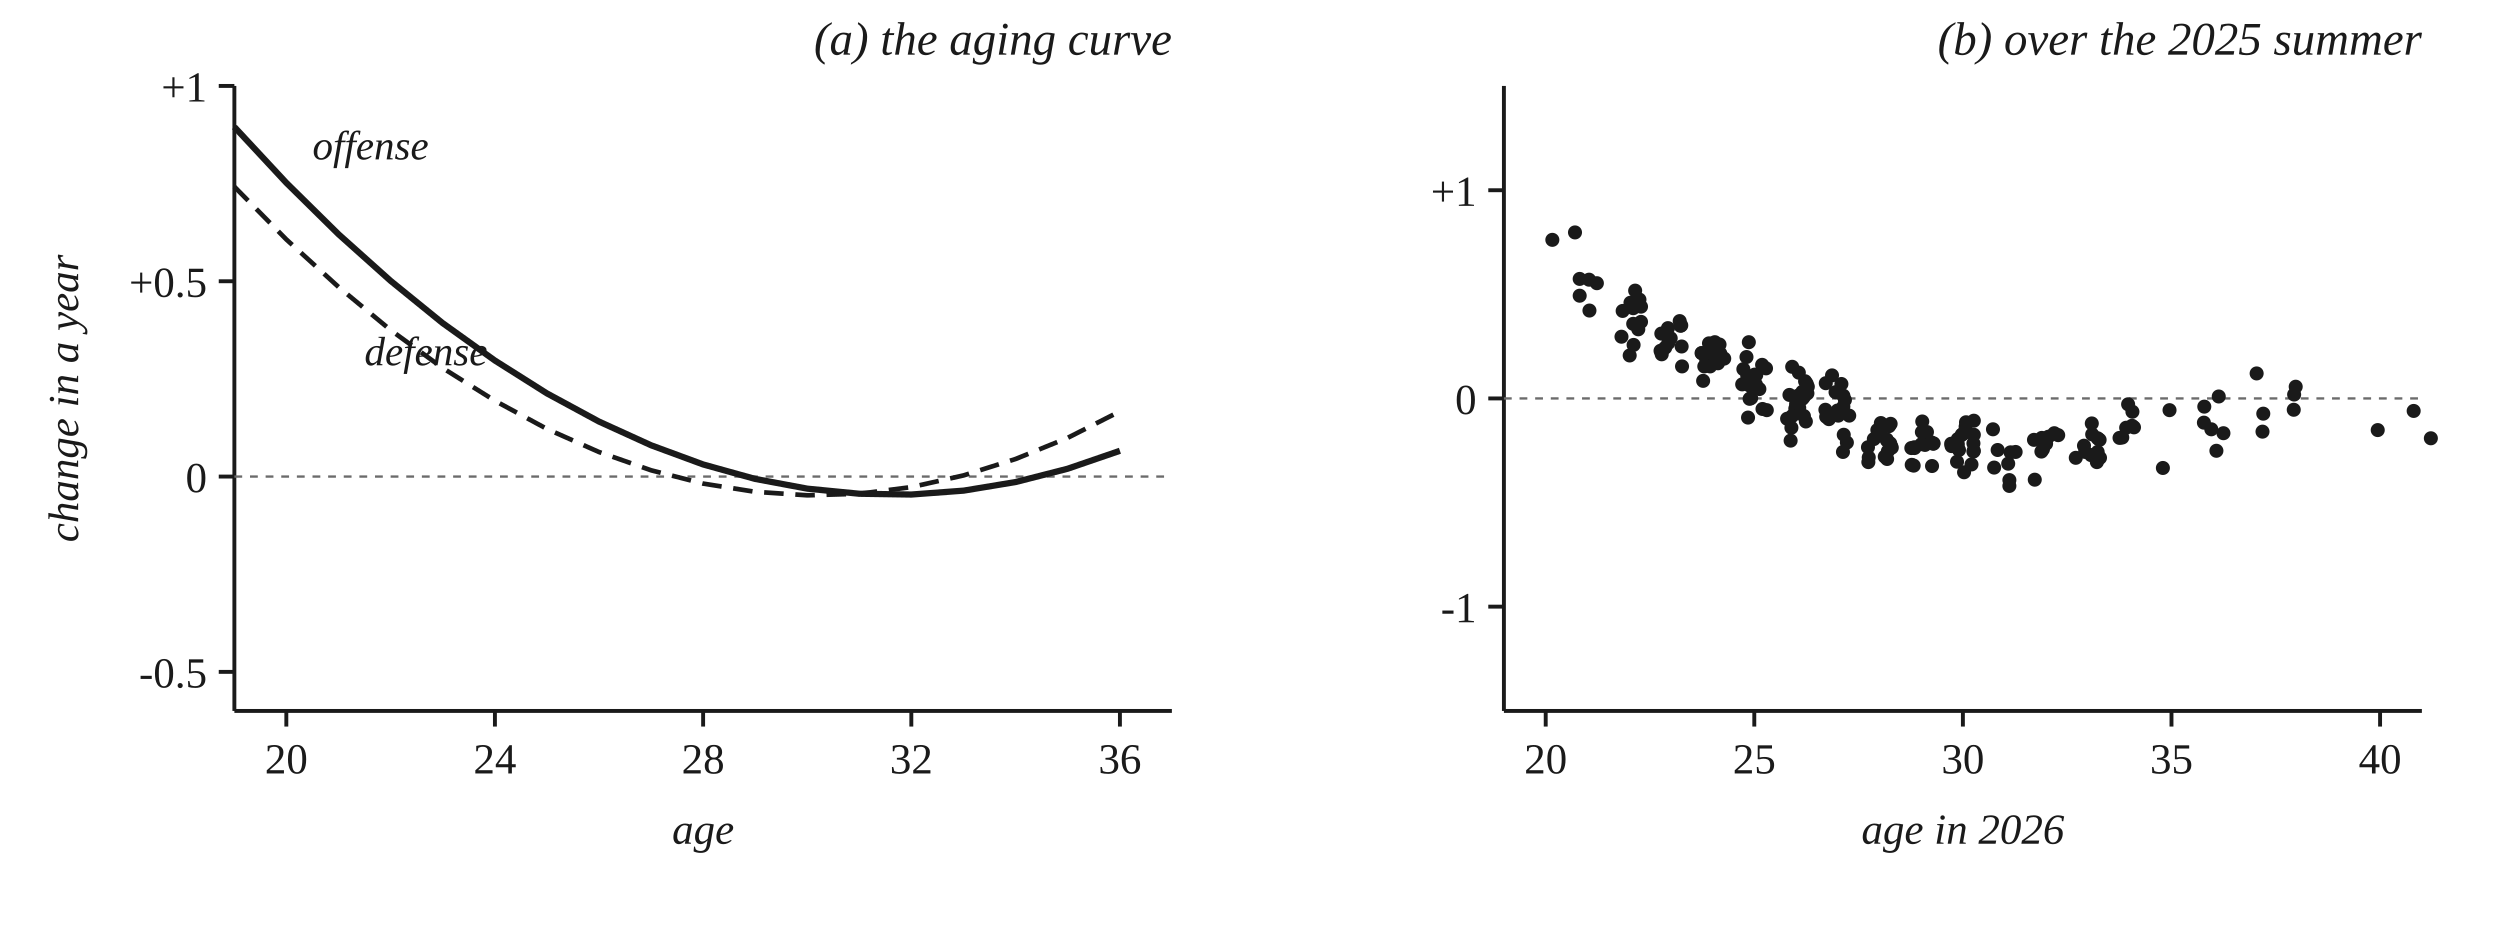
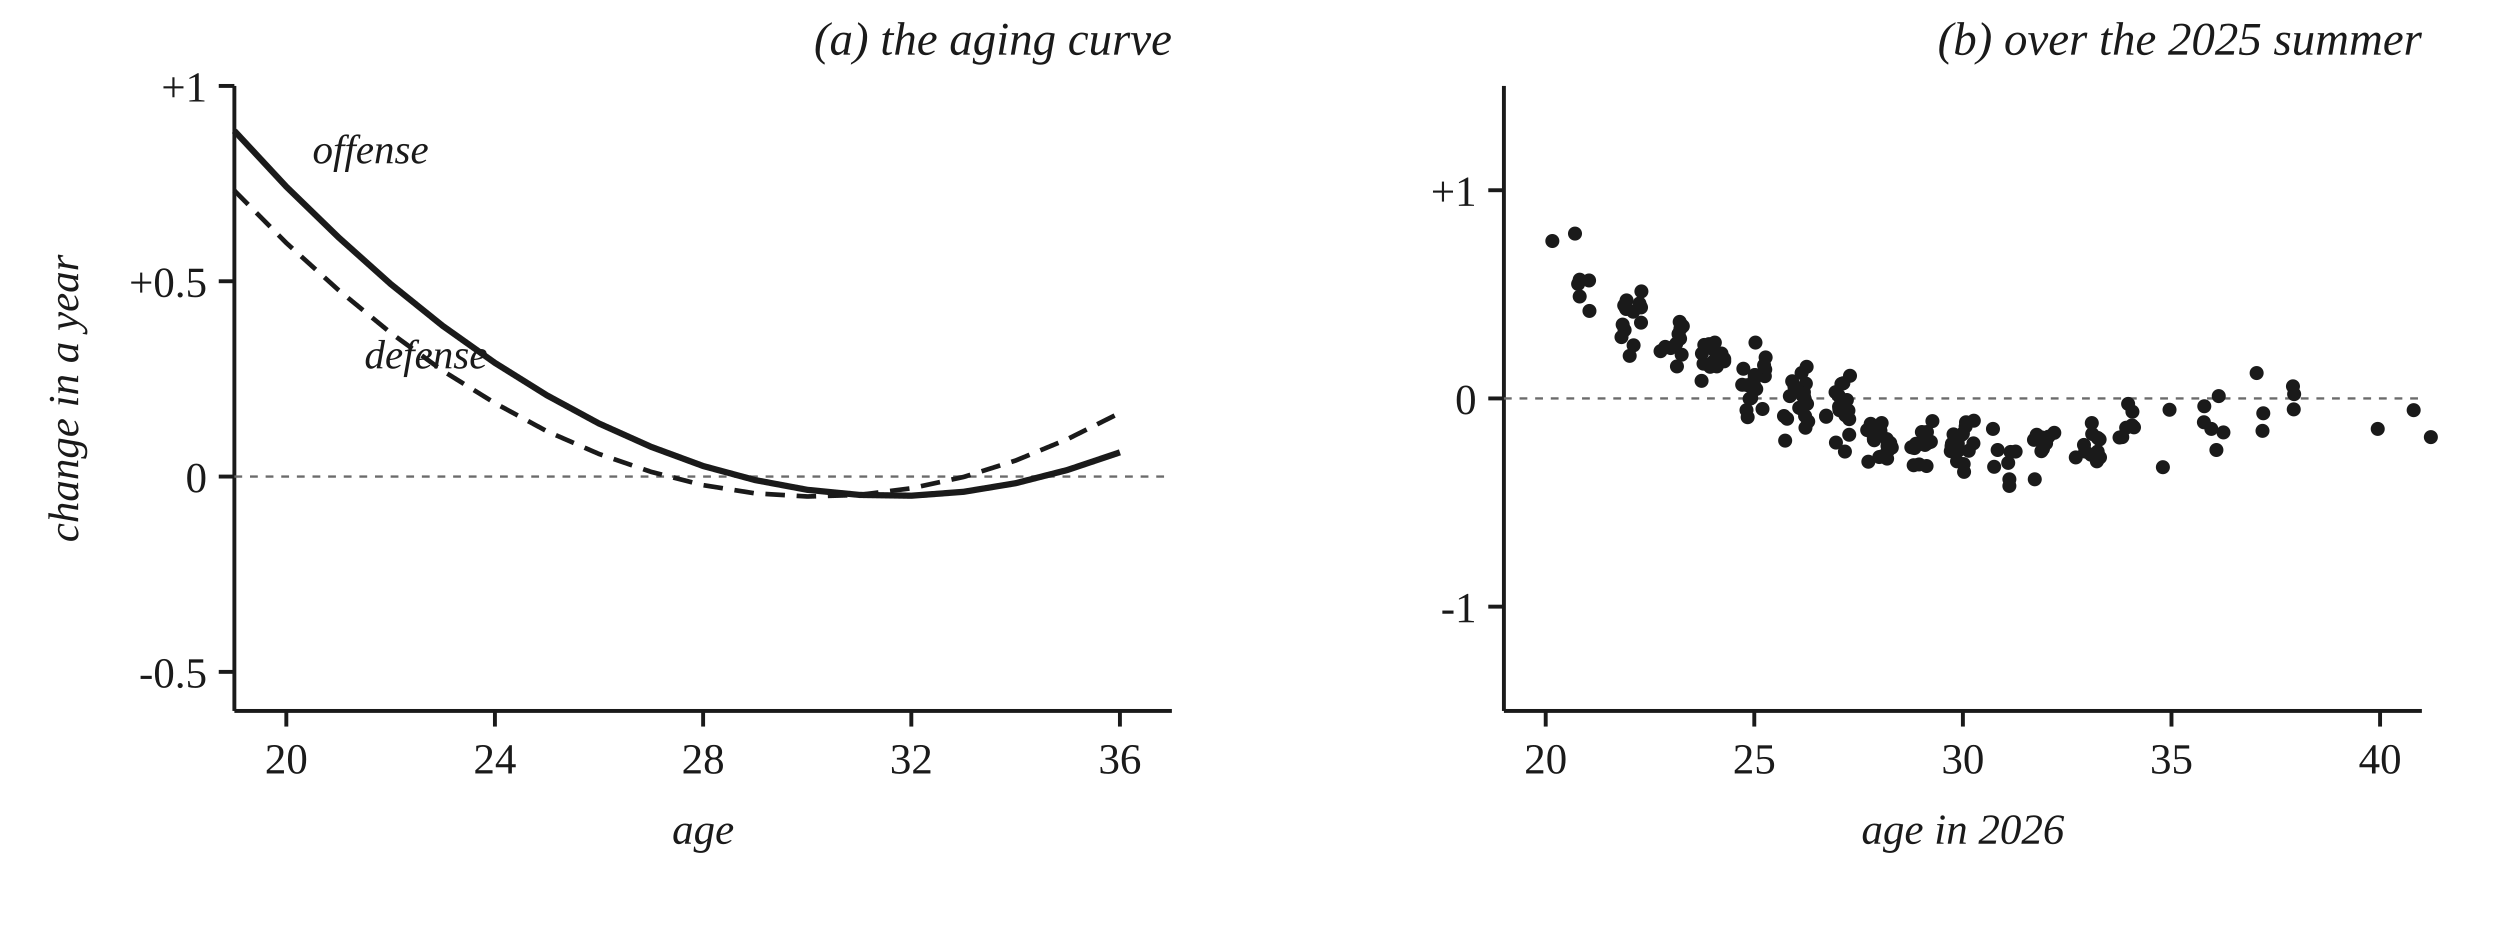
<svg xmlns="http://www.w3.org/2000/svg" viewBox="0 0 640 240" width="100%" role="img" aria-label="(a) Two curves of the yearly change in rating by age, offense and defense, positive when young and negative from the late twenties. (b) Each regular's change in rating over the 2025 summer against their age, falling with age">
  <defs>
    <pattern id="hatch" width="6" height="6" patternUnits="userSpaceOnUse" patternTransform="rotate(45)">
      <rect width="6" height="6" fill="#fbfaf5" />
      <line x1="0" y1="0" x2="0" y2="6" stroke="#1a1a1a" stroke-width="1.4" />
    </pattern>
    <pattern id="dots" width="5" height="5" patternUnits="userSpaceOnUse">
      <rect width="5" height="5" fill="#fbfaf5" />
      <circle cx="2.5" cy="2.5" r=".9" fill="#1a1a1a" />
    </pattern>
    <marker id="arrow" viewBox="0 0 10 10" refX="9" refY="5" markerWidth="7" markerHeight="7" orient="auto-start-reverse">
      <path d="M 0 1 L 9 5 L 0 9 z" fill="#1a1a1a" />
    </marker>
  </defs>
  <line x1="60" y1="22" x2="60" y2="182" stroke="#1a1a1a" stroke-width="1.0" />
  <line x1="60" y1="182" x2="300" y2="182" stroke="#1a1a1a" stroke-width="1.0" />
  <line x1="73.3" y1="182" x2="73.3" y2="186" stroke="#1a1a1a" stroke-width="1.0" />
  <text x="73.3" y="198" font-size="11" text-anchor="middle" fill="#1a1a1a">20</text>
  <line x1="126.7" y1="182" x2="126.7" y2="186" stroke="#1a1a1a" stroke-width="1.0" />
  <text x="126.7" y="198" font-size="11" text-anchor="middle" fill="#1a1a1a">24</text>
  <line x1="180" y1="182" x2="180" y2="186" stroke="#1a1a1a" stroke-width="1.0" />
  <text x="180" y="198" font-size="11" text-anchor="middle" fill="#1a1a1a">28</text>
  <line x1="233.3" y1="182" x2="233.3" y2="186" stroke="#1a1a1a" stroke-width="1.0" />
  <text x="233.3" y="198" font-size="11" text-anchor="middle" fill="#1a1a1a">32</text>
  <line x1="286.7" y1="182" x2="286.7" y2="186" stroke="#1a1a1a" stroke-width="1.0" />
  <text x="286.7" y="198" font-size="11" text-anchor="middle" fill="#1a1a1a">36</text>
  <line x1="56" y1="172" x2="60" y2="172" stroke="#1a1a1a" stroke-width="1.0" />
  <text x="53" y="176" font-size="11" text-anchor="end" fill="#1a1a1a">-0.5</text>
  <line x1="56" y1="122" x2="60" y2="122" stroke="#1a1a1a" stroke-width="1.0" />
  <text x="53" y="126" font-size="11" text-anchor="end" fill="#1a1a1a">0</text>
  <line x1="56" y1="72" x2="60" y2="72" stroke="#1a1a1a" stroke-width="1.0" />
  <text x="53" y="76" font-size="11" text-anchor="end" fill="#1a1a1a">+0.5</text>
  <line x1="56" y1="22" x2="60" y2="22" stroke="#1a1a1a" stroke-width="1.0" />
  <text x="53" y="26" font-size="11" text-anchor="end" fill="#1a1a1a">+1</text>
  <text x="180" y="216" font-size="11" text-anchor="middle" fill="#1a1a1a" font-style="italic">age</text>
  <text x="20" y="102" font-size="11" text-anchor="middle" fill="#1a1a1a" font-style="italic" transform="rotate(-90 20 102)">change in a year</text>
  <line x1="60" y1="122" x2="300" y2="122" stroke="#6b6b6b" stroke-width="0.6" stroke-dasharray="2 2" />
-   <polyline points="60,32.5 73.3,46.8 86.7,60 100,71.9 113.3,82.7 126.7,92.3 140,100.7 153.3,107.9 166.7,114 180,118.9 193.3,122.6 206.7,125.1 220,126.4 233.3,126.6 246.7,125.6 260,123.4 273.3,120 286.7,115.4" fill="none" stroke="#1a1a1a" stroke-width="1.6" stroke-linejoin="round" />
-   <polyline points="60,47.8 73.3,61.3 86.7,73.5 100,84.5 113.3,94.2 126.7,102.6 140,109.8 153.3,115.7 166.7,120.4 180,123.8 193.3,125.9 206.7,126.8 220,126.4 233.3,124.7 246.7,121.7 260,117.5 273.3,112.1 286.7,105.3" fill="none" stroke="#1a1a1a" stroke-width="1.2" stroke-linejoin="round" stroke-dasharray="5 3" />
-   <text x="80" y="40.8" font-size="10.5" text-anchor="start" fill="#1a1a1a" font-style="italic">offense</text>
-   <text x="93.3" y="93.5" font-size="10.5" text-anchor="start" fill="#1a1a1a" font-style="italic">defense</text>
+   <polyline points="60,33.5 73.3,47.8 86.7,60.8 100,72.7 113.3,83.4 126.7,92.9 140,101.2 153.3,108.4 166.7,114.4 180,119.3 193.3,122.9 206.7,125.4 220,126.7 233.3,126.9 246.7,125.9 260,123.7 273.3,120.3 286.7,115.8" fill="none" stroke="#1a1a1a" stroke-width="1.6" stroke-linejoin="round" />
+   <polyline points="60,48.8 73.3,62.2 86.7,74.3 100,85.2 113.3,94.9 126.7,103.2 140,110.4 153.3,116.2 166.7,120.8 180,124.2 193.3,126.3 206.7,127.1 220,126.7 233.3,125 246.7,122.1 260,117.9 273.3,112.4 286.7,105.7" fill="none" stroke="#1a1a1a" stroke-width="1.2" stroke-linejoin="round" stroke-dasharray="5 3" />
+   <text x="80" y="41.8" font-size="10.5" text-anchor="start" fill="#1a1a1a" font-style="italic">offense</text>
+   <text x="93.3" y="94.3" font-size="10.5" text-anchor="start" fill="#1a1a1a" font-style="italic">defense</text>
  <text x="300" y="14" font-size="12" text-anchor="end" fill="#1a1a1a" font-style="italic">(a) the aging curve</text>
  <line x1="385" y1="22" x2="385" y2="182" stroke="#1a1a1a" stroke-width="1.0" />
  <line x1="385" y1="182" x2="620" y2="182" stroke="#1a1a1a" stroke-width="1.0" />
  <line x1="395.7" y1="182" x2="395.7" y2="186" stroke="#1a1a1a" stroke-width="1.0" />
  <text x="395.7" y="198" font-size="11" text-anchor="middle" fill="#1a1a1a">20</text>
  <line x1="449.1" y1="182" x2="449.1" y2="186" stroke="#1a1a1a" stroke-width="1.0" />
  <text x="449.1" y="198" font-size="11" text-anchor="middle" fill="#1a1a1a">25</text>
  <line x1="502.5" y1="182" x2="502.5" y2="186" stroke="#1a1a1a" stroke-width="1.0" />
  <text x="502.5" y="198" font-size="11" text-anchor="middle" fill="#1a1a1a">30</text>
  <line x1="555.9" y1="182" x2="555.9" y2="186" stroke="#1a1a1a" stroke-width="1.0" />
  <text x="555.9" y="198" font-size="11" text-anchor="middle" fill="#1a1a1a">35</text>
  <line x1="609.3" y1="182" x2="609.3" y2="186" stroke="#1a1a1a" stroke-width="1.0" />
  <text x="609.3" y="198" font-size="11" text-anchor="middle" fill="#1a1a1a">40</text>
  <line x1="381" y1="155.3" x2="385" y2="155.3" stroke="#1a1a1a" stroke-width="1.0" />
  <text x="378" y="159.3" font-size="11" text-anchor="end" fill="#1a1a1a">-1</text>
  <line x1="381" y1="102" x2="385" y2="102" stroke="#1a1a1a" stroke-width="1.0" />
  <text x="378" y="106" font-size="11" text-anchor="end" fill="#1a1a1a">0</text>
  <line x1="381" y1="48.7" x2="385" y2="48.7" stroke="#1a1a1a" stroke-width="1.0" />
  <text x="378" y="52.7" font-size="11" text-anchor="end" fill="#1a1a1a">+1</text>
  <text x="502.5" y="216" font-size="11" text-anchor="middle" fill="#1a1a1a" font-style="italic">age in 2026</text>
  <line x1="385" y1="102" x2="620" y2="102" stroke="#6b6b6b" stroke-width="0.6" stroke-dasharray="2 2" />
-   <circle cx="514.1" cy="118.7" r="1.8" fill="#1a1a1a" stroke="none" />
-   <circle cx="501" cy="118.2" r="1.8" fill="#1a1a1a" stroke="none" />
+   <circle cx="514.1" cy="118.5" r="1.8" fill="#1a1a1a" stroke="none" />
+   <circle cx="501" cy="118.1" r="1.8" fill="#1a1a1a" stroke="none" />
  <circle cx="499.6" cy="114.2" r="1.8" fill="#1a1a1a" stroke="none" />
-   <circle cx="531.4" cy="117.2" r="1.8" fill="#1a1a1a" stroke="none" />
-   <circle cx="483.1" cy="117.5" r="1.8" fill="#1a1a1a" stroke="none" />
-   <circle cx="569.2" cy="110.9" r="1.8" fill="#1a1a1a" stroke="none" />
+   <circle cx="531.4" cy="117.1" r="1.8" fill="#1a1a1a" stroke="none" />
+   <circle cx="483.1" cy="117.4" r="1.8" fill="#1a1a1a" stroke="none" />
+   <circle cx="569.2" cy="110.7" r="1.8" fill="#1a1a1a" stroke="none" />
  <circle cx="545.9" cy="105.4" r="1.8" fill="#1a1a1a" stroke="none" />
-   <circle cx="514.7" cy="115.8" r="1.8" fill="#1a1a1a" stroke="none" />
+   <circle cx="514.7" cy="115.7" r="1.8" fill="#1a1a1a" stroke="none" />
  <circle cx="481.4" cy="110.3" r="1.8" fill="#1a1a1a" stroke="none" />
  <circle cx="505.3" cy="107.7" r="1.8" fill="#1a1a1a" stroke="none" />
-   <circle cx="525.9" cy="110.9" r="1.8" fill="#1a1a1a" stroke="none" />
+   <circle cx="525.9" cy="110.8" r="1.8" fill="#1a1a1a" stroke="none" />
  <circle cx="520.7" cy="112.6" r="1.8" fill="#1a1a1a" stroke="none" />
-   <circle cx="536.8" cy="118.3" r="1.8" fill="#1a1a1a" stroke="none" />
-   <circle cx="520.9" cy="122.8" r="1.8" fill="#1a1a1a" stroke="none" />
+   <circle cx="536.8" cy="118.1" r="1.8" fill="#1a1a1a" stroke="none" />
+   <circle cx="520.9" cy="122.7" r="1.8" fill="#1a1a1a" stroke="none" />
  <circle cx="493.3" cy="110.6" r="1.8" fill="#1a1a1a" stroke="none" />
-   <circle cx="617.9" cy="105.2" r="1.8" fill="#1a1a1a" stroke="none" />
-   <circle cx="622.3" cy="112.2" r="1.8" fill="#1a1a1a" stroke="none" />
-   <circle cx="502.8" cy="120.9" r="1.8" fill="#1a1a1a" stroke="none" />
-   <circle cx="501.2" cy="113.7" r="1.8" fill="#1a1a1a" stroke="none" />
-   <circle cx="566.1" cy="109.9" r="1.8" fill="#1a1a1a" stroke="none" />
-   <circle cx="510.2" cy="109.9" r="1.8" fill="#1a1a1a" stroke="none" />
-   <circle cx="564.2" cy="108.2" r="1.8" fill="#1a1a1a" stroke="none" />
-   <circle cx="535.6" cy="111.2" r="1.8" fill="#1a1a1a" stroke="none" />
-   <circle cx="535.5" cy="108.4" r="1.8" fill="#1a1a1a" stroke="none" />
+   <circle cx="617.9" cy="105" r="1.8" fill="#1a1a1a" stroke="none" />
+   <circle cx="622.3" cy="111.9" r="1.8" fill="#1a1a1a" stroke="none" />
+   <circle cx="502.8" cy="120.8" r="1.8" fill="#1a1a1a" stroke="none" />
+   <circle cx="501.2" cy="113.6" r="1.8" fill="#1a1a1a" stroke="none" />
+   <circle cx="566.1" cy="109.8" r="1.8" fill="#1a1a1a" stroke="none" />
+   <circle cx="510.2" cy="109.8" r="1.8" fill="#1a1a1a" stroke="none" />
+   <circle cx="564.2" cy="108.1" r="1.8" fill="#1a1a1a" stroke="none" />
+   <circle cx="535.6" cy="111.1" r="1.8" fill="#1a1a1a" stroke="none" />
+   <circle cx="535.5" cy="108.3" r="1.8" fill="#1a1a1a" stroke="none" />
  <circle cx="503.2" cy="109.2" r="1.8" fill="#1a1a1a" stroke="none" />
-   <circle cx="533.8" cy="115.7" r="1.8" fill="#1a1a1a" stroke="none" />
+   <circle cx="533.8" cy="115.6" r="1.8" fill="#1a1a1a" stroke="none" />
  <circle cx="484.3" cy="114.6" r="1.8" fill="#1a1a1a" stroke="none" />
-   <circle cx="537.6" cy="117.2" r="1.8" fill="#1a1a1a" stroke="none" />
-   <circle cx="514.4" cy="122.9" r="1.8" fill="#1a1a1a" stroke="none" />
+   <circle cx="537.6" cy="117.1" r="1.8" fill="#1a1a1a" stroke="none" />
+   <circle cx="514.4" cy="122.7" r="1.8" fill="#1a1a1a" stroke="none" />
  <circle cx="492.8" cy="113.9" r="1.8" fill="#1a1a1a" stroke="none" />
  <circle cx="514.4" cy="124.4" r="1.8" fill="#1a1a1a" stroke="none" />
-   <circle cx="587.2" cy="104.9" r="1.8" fill="#1a1a1a" stroke="none" />
-   <circle cx="564.3" cy="104.1" r="1.8" fill="#1a1a1a" stroke="none" />
-   <circle cx="568" cy="101.5" r="1.8" fill="#1a1a1a" stroke="none" />
+   <circle cx="587.2" cy="104.8" r="1.8" fill="#1a1a1a" stroke="none" />
+   <circle cx="564.3" cy="104" r="1.8" fill="#1a1a1a" stroke="none" />
+   <circle cx="568" cy="101.4" r="1.8" fill="#1a1a1a" stroke="none" />
  <circle cx="492" cy="110.6" r="1.8" fill="#1a1a1a" stroke="none" />
-   <circle cx="522.6" cy="115.6" r="1.8" fill="#1a1a1a" stroke="none" />
-   <circle cx="523.8" cy="113.6" r="1.8" fill="#1a1a1a" stroke="none" />
-   <circle cx="494.3" cy="113.2" r="1.8" fill="#1a1a1a" stroke="none" />
-   <circle cx="483.9" cy="113.5" r="1.8" fill="#1a1a1a" stroke="none" />
+   <circle cx="522.6" cy="115.5" r="1.8" fill="#1a1a1a" stroke="none" />
+   <circle cx="523.8" cy="113.5" r="1.8" fill="#1a1a1a" stroke="none" />
+   <circle cx="494.3" cy="113.1" r="1.8" fill="#1a1a1a" stroke="none" />
+   <circle cx="483.9" cy="113.4" r="1.8" fill="#1a1a1a" stroke="none" />
  <circle cx="544.3" cy="109.5" r="1.8" fill="#1a1a1a" stroke="none" />
-   <circle cx="577.7" cy="95.6" r="1.8" fill="#1a1a1a" stroke="none" />
-   <circle cx="522.7" cy="112.1" r="1.8" fill="#1a1a1a" stroke="none" />
-   <circle cx="545.8" cy="109" r="1.8" fill="#1a1a1a" stroke="none" />
+   <circle cx="577.7" cy="95.5" r="1.8" fill="#1a1a1a" stroke="none" />
+   <circle cx="522.7" cy="112" r="1.8" fill="#1a1a1a" stroke="none" />
+   <circle cx="545.8" cy="108.9" r="1.8" fill="#1a1a1a" stroke="none" />
  <circle cx="501.5" cy="115.2" r="1.8" fill="#1a1a1a" stroke="none" />
-   <circle cx="587.3" cy="101" r="1.8" fill="#1a1a1a" stroke="none" />
-   <circle cx="537" cy="112.2" r="1.8" fill="#1a1a1a" stroke="none" />
+   <circle cx="587.3" cy="100.9" r="1.8" fill="#1a1a1a" stroke="none" />
+   <circle cx="537" cy="112.1" r="1.8" fill="#1a1a1a" stroke="none" />
  <circle cx="511.4" cy="115.2" r="1.8" fill="#1a1a1a" stroke="none" />
  <circle cx="503.3" cy="108.1" r="1.8" fill="#1a1a1a" stroke="none" />
-   <circle cx="510.5" cy="119.7" r="1.8" fill="#1a1a1a" stroke="none" />
-   <circle cx="579.4" cy="105.9" r="1.8" fill="#1a1a1a" stroke="none" />
-   <circle cx="483" cy="112.5" r="1.8" fill="#1a1a1a" stroke="none" />
+   <circle cx="510.5" cy="119.5" r="1.8" fill="#1a1a1a" stroke="none" />
+   <circle cx="579.4" cy="105.8" r="1.8" fill="#1a1a1a" stroke="none" />
+   <circle cx="483" cy="112.4" r="1.8" fill="#1a1a1a" stroke="none" />
  <circle cx="490.1" cy="114.7" r="1.8" fill="#1a1a1a" stroke="none" />
-   <circle cx="537" cy="115.7" r="1.8" fill="#1a1a1a" stroke="none" />
-   <circle cx="499.7" cy="113.7" r="1.8" fill="#1a1a1a" stroke="none" />
-   <circle cx="533.5" cy="114.1" r="1.8" fill="#1a1a1a" stroke="none" />
-   <circle cx="553.7" cy="119.8" r="1.8" fill="#1a1a1a" stroke="none" />
+   <circle cx="537" cy="115.6" r="1.8" fill="#1a1a1a" stroke="none" />
+   <circle cx="499.7" cy="113.6" r="1.8" fill="#1a1a1a" stroke="none" />
+   <circle cx="533.5" cy="113.9" r="1.8" fill="#1a1a1a" stroke="none" />
+   <circle cx="553.7" cy="119.6" r="1.8" fill="#1a1a1a" stroke="none" />
  <circle cx="502.2" cy="111.3" r="1.8" fill="#1a1a1a" stroke="none" />
-   <circle cx="579.2" cy="110.5" r="1.8" fill="#1a1a1a" stroke="none" />
-   <circle cx="490.1" cy="114.5" r="1.8" fill="#1a1a1a" stroke="none" />
-   <circle cx="478.3" cy="118.3" r="1.8" fill="#1a1a1a" stroke="none" />
-   <circle cx="608.7" cy="110.1" r="1.8" fill="#1a1a1a" stroke="none" />
-   <circle cx="543.3" cy="112" r="1.8" fill="#1a1a1a" stroke="none" />
-   <circle cx="542.6" cy="112.1" r="1.8" fill="#1a1a1a" stroke="none" />
+   <circle cx="579.2" cy="110.3" r="1.8" fill="#1a1a1a" stroke="none" />
+   <circle cx="490.1" cy="114.4" r="1.8" fill="#1a1a1a" stroke="none" />
+   <circle cx="478.3" cy="118.2" r="1.8" fill="#1a1a1a" stroke="none" />
+   <circle cx="608.7" cy="109.8" r="1.8" fill="#1a1a1a" stroke="none" />
+   <circle cx="543.3" cy="111.9" r="1.8" fill="#1a1a1a" stroke="none" />
+   <circle cx="542.6" cy="112" r="1.8" fill="#1a1a1a" stroke="none" />
  <circle cx="524.4" cy="111.8" r="1.8" fill="#1a1a1a" stroke="none" />
-   <circle cx="501.2" cy="112.4" r="1.8" fill="#1a1a1a" stroke="none" />
+   <circle cx="501.2" cy="112.3" r="1.8" fill="#1a1a1a" stroke="none" />
  <circle cx="546.3" cy="109.4" r="1.8" fill="#1a1a1a" stroke="none" />
-   <circle cx="489.9" cy="119.2" r="1.8" fill="#1a1a1a" stroke="none" />
-   <circle cx="516" cy="115.7" r="1.8" fill="#1a1a1a" stroke="none" />
-   <circle cx="523" cy="115" r="1.8" fill="#1a1a1a" stroke="none" />
-   <circle cx="489.3" cy="114.7" r="1.8" fill="#1a1a1a" stroke="none" />
-   <circle cx="567.4" cy="115.4" r="1.8" fill="#1a1a1a" stroke="none" />
+   <circle cx="489.9" cy="119.1" r="1.8" fill="#1a1a1a" stroke="none" />
+   <circle cx="516" cy="115.6" r="1.8" fill="#1a1a1a" stroke="none" />
+   <circle cx="523" cy="114.9" r="1.8" fill="#1a1a1a" stroke="none" />
+   <circle cx="489.3" cy="114.5" r="1.8" fill="#1a1a1a" stroke="none" />
+   <circle cx="567.4" cy="115.2" r="1.8" fill="#1a1a1a" stroke="none" />
  <circle cx="505.2" cy="113.5" r="1.8" fill="#1a1a1a" stroke="none" />
-   <circle cx="544.8" cy="103.5" r="1.8" fill="#1a1a1a" stroke="none" />
-   <circle cx="537.5" cy="112.6" r="1.8" fill="#1a1a1a" stroke="none" />
-   <circle cx="502.5" cy="111.1" r="1.8" fill="#1a1a1a" stroke="none" />
-   <circle cx="555.4" cy="105" r="1.8" fill="#1a1a1a" stroke="none" />
-   <circle cx="535.3" cy="116.5" r="1.8" fill="#1a1a1a" stroke="none" />
-   <circle cx="495" cy="113.5" r="1.8" fill="#1a1a1a" stroke="none" />
-   <circle cx="484" cy="108.5" r="1.8" fill="#1a1a1a" stroke="none" />
-   <circle cx="587.7" cy="99" r="1.8" fill="#1a1a1a" stroke="none" />
-   <circle cx="461.4" cy="100.3" r="1.8" fill="#1a1a1a" stroke="none" />
-   <circle cx="470.4" cy="105.1" r="1.8" fill="#1a1a1a" stroke="none" />
-   <circle cx="470.6" cy="106.4" r="1.8" fill="#1a1a1a" stroke="none" />
-   <circle cx="472.3" cy="102.4" r="1.8" fill="#1a1a1a" stroke="none" />
-   <circle cx="480.6" cy="110.1" r="1.8" fill="#1a1a1a" stroke="none" />
-   <circle cx="472" cy="111.3" r="1.8" fill="#1a1a1a" stroke="none" />
-   <circle cx="471.8" cy="115.7" r="1.8" fill="#1a1a1a" stroke="none" />
-   <circle cx="494.6" cy="119.3" r="1.8" fill="#1a1a1a" stroke="none" />
-   <circle cx="489.4" cy="119" r="1.8" fill="#1a1a1a" stroke="none" />
-   <circle cx="471.9" cy="101.3" r="1.8" fill="#1a1a1a" stroke="none" />
-   <circle cx="505.2" cy="115.6" r="1.8" fill="#1a1a1a" stroke="none" />
-   <circle cx="526.9" cy="111.4" r="1.8" fill="#1a1a1a" stroke="none" />
-   <circle cx="467.3" cy="104.9" r="1.8" fill="#1a1a1a" stroke="none" />
-   <circle cx="472.8" cy="113.3" r="1.8" fill="#1a1a1a" stroke="none" />
-   <circle cx="494.9" cy="113.6" r="1.8" fill="#1a1a1a" stroke="none" />
-   <circle cx="473.4" cy="106.4" r="1.8" fill="#1a1a1a" stroke="none" />
-   <circle cx="468.2" cy="107.3" r="1.8" fill="#1a1a1a" stroke="none" />
-   <circle cx="462.8" cy="99" r="1.8" fill="#1a1a1a" stroke="none" />
-   <circle cx="462.3" cy="107.9" r="1.8" fill="#1a1a1a" stroke="none" />
-   <circle cx="461.8" cy="106.5" r="1.8" fill="#1a1a1a" stroke="none" />
-   <circle cx="459.6" cy="104.6" r="1.8" fill="#1a1a1a" stroke="none" />
-   <circle cx="458.1" cy="101.1" r="1.8" fill="#1a1a1a" stroke="none" />
-   <circle cx="483.1" cy="112.8" r="1.8" fill="#1a1a1a" stroke="none" />
-   <circle cx="462.5" cy="98.2" r="1.8" fill="#1a1a1a" stroke="none" />
-   <circle cx="469" cy="96.1" r="1.8" fill="#1a1a1a" stroke="none" />
-   <circle cx="492.1" cy="107.9" r="1.8" fill="#1a1a1a" stroke="none" />
-   <circle cx="480.8" cy="111.5" r="1.8" fill="#1a1a1a" stroke="none" />
-   <circle cx="505.3" cy="115.4" r="1.8" fill="#1a1a1a" stroke="none" />
-   <circle cx="478.2" cy="114.5" r="1.8" fill="#1a1a1a" stroke="none" />
-   <circle cx="471.9" cy="104.1" r="1.8" fill="#1a1a1a" stroke="none" />
-   <circle cx="460.5" cy="95.4" r="1.8" fill="#1a1a1a" stroke="none" />
-   <circle cx="499.5" cy="113.6" r="1.8" fill="#1a1a1a" stroke="none" />
-   <circle cx="482.5" cy="116.9" r="1.8" fill="#1a1a1a" stroke="none" />
-   <circle cx="467.4" cy="98.1" r="1.8" fill="#1a1a1a" stroke="none" />
-   <circle cx="461.4" cy="102.1" r="1.8" fill="#1a1a1a" stroke="none" />
-   <circle cx="491.9" cy="113.7" r="1.8" fill="#1a1a1a" stroke="none" />
-   <circle cx="505.3" cy="111.3" r="1.8" fill="#1a1a1a" stroke="none" />
-   <circle cx="478.4" cy="117.1" r="1.8" fill="#1a1a1a" stroke="none" />
-   <circle cx="504.7" cy="118.9" r="1.8" fill="#1a1a1a" stroke="none" />
-   <circle cx="446.3" cy="94.5" r="1.8" fill="#1a1a1a" stroke="none" />
-   <circle cx="458.8" cy="93.9" r="1.8" fill="#1a1a1a" stroke="none" />
-   <circle cx="438" cy="92.4" r="1.8" fill="#1a1a1a" stroke="none" />
-   <circle cx="484.1" cy="114.2" r="1.8" fill="#1a1a1a" stroke="none" />
-   <circle cx="449.5" cy="98.4" r="1.8" fill="#1a1a1a" stroke="none" />
-   <circle cx="447.5" cy="106.9" r="1.8" fill="#1a1a1a" stroke="none" />
-   <circle cx="436.8" cy="92.1" r="1.8" fill="#1a1a1a" stroke="none" />
-   <circle cx="483.6" cy="109.1" r="1.8" fill="#1a1a1a" stroke="none" />
-   <circle cx="447.3" cy="96.2" r="1.8" fill="#1a1a1a" stroke="none" />
-   <circle cx="436" cy="97.5" r="1.8" fill="#1a1a1a" stroke="none" />
-   <circle cx="458.4" cy="112.8" r="1.8" fill="#1a1a1a" stroke="none" />
-   <circle cx="460.3" cy="101.3" r="1.8" fill="#1a1a1a" stroke="none" />
-   <circle cx="449.4" cy="98.6" r="1.8" fill="#1a1a1a" stroke="none" />
-   <circle cx="451.1" cy="93.4" r="1.8" fill="#1a1a1a" stroke="none" />
-   <circle cx="481.5" cy="108.3" r="1.8" fill="#1a1a1a" stroke="none" />
-   <circle cx="447.7" cy="87.6" r="1.8" fill="#1a1a1a" stroke="none" />
-   <circle cx="437.9" cy="93.1" r="1.8" fill="#1a1a1a" stroke="none" />
+   <circle cx="544.8" cy="103.4" r="1.8" fill="#1a1a1a" stroke="none" />
+   <circle cx="537.5" cy="112.5" r="1.8" fill="#1a1a1a" stroke="none" />
+   <circle cx="502.5" cy="111" r="1.8" fill="#1a1a1a" stroke="none" />
+   <circle cx="555.4" cy="104.9" r="1.8" fill="#1a1a1a" stroke="none" />
+   <circle cx="535.3" cy="116.4" r="1.8" fill="#1a1a1a" stroke="none" />
+   <circle cx="473.6" cy="96.2" r="1.8" fill="#1a1a1a" stroke="none" />
+   <circle cx="494.7" cy="107.8" r="1.8" fill="#1a1a1a" stroke="none" />
+   <circle cx="491.6" cy="113.6" r="1.8" fill="#1a1a1a" stroke="none" />
+   <circle cx="493.5" cy="113.4" r="1.8" fill="#1a1a1a" stroke="none" />
+   <circle cx="481.1" cy="117" r="1.8" fill="#1a1a1a" stroke="none" />
+   <circle cx="502.7" cy="118.8" r="1.8" fill="#1a1a1a" stroke="none" />
+   <circle cx="472.3" cy="115.6" r="1.8" fill="#1a1a1a" stroke="none" />
+   <circle cx="491.3" cy="118.9" r="1.8" fill="#1a1a1a" stroke="none" />
+   <circle cx="504" cy="115.4" r="1.8" fill="#1a1a1a" stroke="none" />
+   <circle cx="493.2" cy="119.3" r="1.8" fill="#1a1a1a" stroke="none" />
+   <circle cx="451.9" cy="94.6" r="1.8" fill="#1a1a1a" stroke="none" />
+   <circle cx="521.4" cy="111.3" r="1.8" fill="#1a1a1a" stroke="none" />
+   <circle cx="461.2" cy="104.6" r="1.8" fill="#1a1a1a" stroke="none" />
+   <circle cx="462.5" cy="93.9" r="1.8" fill="#1a1a1a" stroke="none" />
+   <circle cx="484.1" cy="114.4" r="1.8" fill="#1a1a1a" stroke="none" />
+   <circle cx="478" cy="110.1" r="1.8" fill="#1a1a1a" stroke="none" />
+   <circle cx="472.8" cy="102.4" r="1.8" fill="#1a1a1a" stroke="none" />
+   <circle cx="462.9" cy="107.9" r="1.8" fill="#1a1a1a" stroke="none" />
+   <circle cx="473.4" cy="107.3" r="1.8" fill="#1a1a1a" stroke="none" />
+   <circle cx="478.9" cy="108.5" r="1.8" fill="#1a1a1a" stroke="none" />
+   <circle cx="441.4" cy="92.5" r="1.8" fill="#1a1a1a" stroke="none" />
+   <circle cx="462.3" cy="98.2" r="1.8" fill="#1a1a1a" stroke="none" />
+   <circle cx="483.2" cy="114.2" r="1.8" fill="#1a1a1a" stroke="none" />
+   <circle cx="449" cy="98.5" r="1.8" fill="#1a1a1a" stroke="none" />
+   <circle cx="447.4" cy="106.8" r="1.8" fill="#1a1a1a" stroke="none" />
+   <circle cx="472.4" cy="106.3" r="1.8" fill="#1a1a1a" stroke="none" />
+   <circle cx="473.2" cy="105.1" r="1.8" fill="#1a1a1a" stroke="none" />
+   <circle cx="479.6" cy="111.4" r="1.8" fill="#1a1a1a" stroke="none" />
+   <circle cx="470.7" cy="101.3" r="1.8" fill="#1a1a1a" stroke="none" />
+   <circle cx="459.4" cy="99.1" r="1.8" fill="#1a1a1a" stroke="none" />
+   <circle cx="441.2" cy="92.2" r="1.8" fill="#1a1a1a" stroke="none" />
+   <circle cx="467.5" cy="106.4" r="1.8" fill="#1a1a1a" stroke="none" />
+   <circle cx="471.9" cy="98.1" r="1.8" fill="#1a1a1a" stroke="none" />
+   <circle cx="481.9" cy="116.8" r="1.8" fill="#1a1a1a" stroke="none" />
+   <circle cx="456.7" cy="106.5" r="1.8" fill="#1a1a1a" stroke="none" />
+   <circle cx="461.2" cy="95.5" r="1.8" fill="#1a1a1a" stroke="none" />
+   <circle cx="499.4" cy="115.5" r="1.8" fill="#1a1a1a" stroke="none" />
+   <circle cx="461.4" cy="101.2" r="1.8" fill="#1a1a1a" stroke="none" />
+   <circle cx="481.2" cy="109.1" r="1.8" fill="#1a1a1a" stroke="none" />
+   <circle cx="451.8" cy="96.3" r="1.8" fill="#1a1a1a" stroke="none" />
+   <circle cx="435.6" cy="97.5" r="1.8" fill="#1a1a1a" stroke="none" />
+   <circle cx="462" cy="102.1" r="1.8" fill="#1a1a1a" stroke="none" />
+   <circle cx="457" cy="112.8" r="1.8" fill="#1a1a1a" stroke="none" />
+   <circle cx="587" cy="98.9" r="1.8" fill="#1a1a1a" stroke="none" />
+   <circle cx="470" cy="113.3" r="1.8" fill="#1a1a1a" stroke="none" />
+   <circle cx="473.4" cy="111.3" r="1.8" fill="#1a1a1a" stroke="none" />
+   <circle cx="470.9" cy="105" r="1.8" fill="#1a1a1a" stroke="none" />
+   <circle cx="458.2" cy="101.4" r="1.8" fill="#1a1a1a" stroke="none" />
+   <circle cx="447.4" cy="98.6" r="1.8" fill="#1a1a1a" stroke="none" />
+   <circle cx="451.6" cy="93.5" r="1.8" fill="#1a1a1a" stroke="none" />
+   <circle cx="500.7" cy="113.6" r="1.8" fill="#1a1a1a" stroke="none" />
+   <circle cx="500.1" cy="111.2" r="1.8" fill="#1a1a1a" stroke="none" />
+   <circle cx="479.8" cy="112.7" r="1.8" fill="#1a1a1a" stroke="none" />
+   <circle cx="481.7" cy="108.3" r="1.8" fill="#1a1a1a" stroke="none" />
+   <circle cx="449.4" cy="87.7" r="1.8" fill="#1a1a1a" stroke="none" />
+   <circle cx="461.8" cy="100.4" r="1.8" fill="#1a1a1a" stroke="none" />
+   <circle cx="470.8" cy="104.1" r="1.8" fill="#1a1a1a" stroke="none" />
+   <circle cx="490.5" cy="113.6" r="1.8" fill="#1a1a1a" stroke="none" />
+   <circle cx="437.9" cy="93.2" r="1.8" fill="#1a1a1a" stroke="none" />
  <circle cx="461.8" cy="101.6" r="1.8" fill="#1a1a1a" stroke="none" />
  <circle cx="460.6" cy="104.4" r="1.8" fill="#1a1a1a" stroke="none" />
-   <circle cx="441.4" cy="91.8" r="1.8" fill="#1a1a1a" stroke="none" />
+   <circle cx="441.4" cy="91.9" r="1.8" fill="#1a1a1a" stroke="none" />
  <circle cx="448.3" cy="101.9" r="1.8" fill="#1a1a1a" stroke="none" />
-   <circle cx="438.7" cy="92.4" r="1.8" fill="#1a1a1a" stroke="none" />
-   <circle cx="439" cy="87.6" r="1.8" fill="#1a1a1a" stroke="none" />
-   <circle cx="430" cy="82.2" r="1.8" fill="#1a1a1a" stroke="none" />
+   <circle cx="438.7" cy="92.5" r="1.8" fill="#1a1a1a" stroke="none" />
+   <circle cx="439" cy="87.7" r="1.8" fill="#1a1a1a" stroke="none" />
+   <circle cx="430" cy="82.4" r="1.8" fill="#1a1a1a" stroke="none" />
  <circle cx="457.5" cy="107.2" r="1.8" fill="#1a1a1a" stroke="none" />
-   <circle cx="437.8" cy="93.8" r="1.8" fill="#1a1a1a" stroke="none" />
-   <circle cx="430.4" cy="83.3" r="1.8" fill="#1a1a1a" stroke="none" />
+   <circle cx="437.8" cy="93.9" r="1.8" fill="#1a1a1a" stroke="none" />
+   <circle cx="430.4" cy="83.4" r="1.8" fill="#1a1a1a" stroke="none" />
  <circle cx="467.5" cy="106.7" r="1.8" fill="#1a1a1a" stroke="none" />
  <circle cx="451.2" cy="104.7" r="1.8" fill="#1a1a1a" stroke="none" />
  <circle cx="469.9" cy="100.4" r="1.8" fill="#1a1a1a" stroke="none" />
-   <circle cx="483.3" cy="115.5" r="1.8" fill="#1a1a1a" stroke="none" />
-   <circle cx="446" cy="98.4" r="1.8" fill="#1a1a1a" stroke="none" />
-   <circle cx="437.5" cy="87.9" r="1.8" fill="#1a1a1a" stroke="none" />
-   <circle cx="435.7" cy="90.4" r="1.8" fill="#1a1a1a" stroke="none" />
+   <circle cx="483.3" cy="115.4" r="1.8" fill="#1a1a1a" stroke="none" />
+   <circle cx="446" cy="98.5" r="1.8" fill="#1a1a1a" stroke="none" />
+   <circle cx="437.5" cy="88.1" r="1.8" fill="#1a1a1a" stroke="none" />
+   <circle cx="435.7" cy="90.5" r="1.8" fill="#1a1a1a" stroke="none" />
  <circle cx="471.4" cy="98.3" r="1.8" fill="#1a1a1a" stroke="none" />
  <circle cx="479.7" cy="112.4" r="1.8" fill="#1a1a1a" stroke="none" />
-   <circle cx="450.4" cy="99.6" r="1.8" fill="#1a1a1a" stroke="none" />
-   <circle cx="430.6" cy="93.8" r="1.8" fill="#1a1a1a" stroke="none" />
-   <circle cx="425.3" cy="85.4" r="1.8" fill="#1a1a1a" stroke="none" />
-   <circle cx="419.4" cy="78" r="1.8" fill="#1a1a1a" stroke="none" />
-   <circle cx="435.6" cy="90.4" r="1.8" fill="#1a1a1a" stroke="none" />
-   <circle cx="427" cy="84" r="1.8" fill="#1a1a1a" stroke="none" />
-   <circle cx="448.6" cy="96.8" r="1.8" fill="#1a1a1a" stroke="none" />
-   <circle cx="427.7" cy="86.6" r="1.8" fill="#1a1a1a" stroke="none" />
-   <circle cx="452.1" cy="94.3" r="1.8" fill="#1a1a1a" stroke="none" />
-   <circle cx="440.2" cy="88.2" r="1.8" fill="#1a1a1a" stroke="none" />
-   <circle cx="447.9" cy="98.7" r="1.8" fill="#1a1a1a" stroke="none" />
-   <circle cx="426.3" cy="89" r="1.8" fill="#1a1a1a" stroke="none" />
-   <circle cx="462.1" cy="97.6" r="1.8" fill="#1a1a1a" stroke="none" />
-   <circle cx="430.2" cy="83.4" r="1.8" fill="#1a1a1a" stroke="none" />
-   <circle cx="459.8" cy="103.4" r="1.8" fill="#1a1a1a" stroke="none" />
-   <circle cx="458.8" cy="106.5" r="1.8" fill="#1a1a1a" stroke="none" />
-   <circle cx="452.3" cy="105" r="1.8" fill="#1a1a1a" stroke="none" />
-   <circle cx="458.6" cy="109.5" r="1.8" fill="#1a1a1a" stroke="none" />
-   <circle cx="447.1" cy="91.4" r="1.8" fill="#1a1a1a" stroke="none" />
-   <circle cx="408.8" cy="72.5" r="1.8" fill="#1a1a1a" stroke="none" />
-   <circle cx="440.4" cy="90.5" r="1.8" fill="#1a1a1a" stroke="none" />
-   <circle cx="418.1" cy="78.9" r="1.8" fill="#1a1a1a" stroke="none" />
-   <circle cx="462.7" cy="100.7" r="1.8" fill="#1a1a1a" stroke="none" />
-   <circle cx="430.5" cy="88.7" r="1.8" fill="#1a1a1a" stroke="none" />
-   <circle cx="418.6" cy="74.4" r="1.8" fill="#1a1a1a" stroke="none" />
-   <circle cx="419.4" cy="84.3" r="1.8" fill="#1a1a1a" stroke="none" />
-   <circle cx="415.4" cy="79.6" r="1.8" fill="#1a1a1a" stroke="none" />
-   <circle cx="425.4" cy="90.7" r="1.8" fill="#1a1a1a" stroke="none" />
-   <circle cx="418.1" cy="82.9" r="1.8" fill="#1a1a1a" stroke="none" />
-   <circle cx="439.8" cy="93" r="1.8" fill="#1a1a1a" stroke="none" />
-   <circle cx="436.3" cy="93.8" r="1.8" fill="#1a1a1a" stroke="none" />
-   <circle cx="427.1" cy="87.8" r="1.8" fill="#1a1a1a" stroke="none" />
-   <circle cx="419.7" cy="76.7" r="1.8" fill="#1a1a1a" stroke="none" />
-   <circle cx="417.4" cy="77.5" r="1.8" fill="#1a1a1a" stroke="none" />
-   <circle cx="449.6" cy="96" r="1.8" fill="#1a1a1a" stroke="none" />
-   <circle cx="404.4" cy="71.4" r="1.8" fill="#1a1a1a" stroke="none" />
-   <circle cx="417.2" cy="91" r="1.8" fill="#1a1a1a" stroke="none" />
-   <circle cx="449.2" cy="95.9" r="1.8" fill="#1a1a1a" stroke="none" />
-   <circle cx="425.1" cy="89.8" r="1.8" fill="#1a1a1a" stroke="none" />
-   <circle cx="420.1" cy="78.5" r="1.8" fill="#1a1a1a" stroke="none" />
-   <circle cx="406.8" cy="71.6" r="1.8" fill="#1a1a1a" stroke="none" />
-   <circle cx="403.2" cy="59.5" r="1.8" fill="#1a1a1a" stroke="none" />
-   <circle cx="397.4" cy="61.4" r="1.8" fill="#1a1a1a" stroke="none" />
-   <circle cx="420.1" cy="82.4" r="1.8" fill="#1a1a1a" stroke="none" />
-   <circle cx="406.9" cy="79.5" r="1.8" fill="#1a1a1a" stroke="none" />
+   <circle cx="439.7" cy="90.5" r="1.8" fill="#1a1a1a" stroke="none" />
+   <circle cx="462.6" cy="103.4" r="1.8" fill="#1a1a1a" stroke="none" />
+   <circle cx="404" cy="72.7" r="1.8" fill="#1a1a1a" stroke="none" />
+   <circle cx="440.7" cy="90.5" r="1.8" fill="#1a1a1a" stroke="none" />
+   <circle cx="446.3" cy="94.4" r="1.8" fill="#1a1a1a" stroke="none" />
+   <circle cx="416.3" cy="79.1" r="1.8" fill="#1a1a1a" stroke="none" />
+   <circle cx="448.6" cy="98.6" r="1.8" fill="#1a1a1a" stroke="none" />
+   <circle cx="427.7" cy="89.1" r="1.8" fill="#1a1a1a" stroke="none" />
+   <circle cx="430.8" cy="83.5" r="1.8" fill="#1a1a1a" stroke="none" />
+   <circle cx="461.5" cy="100.7" r="1.8" fill="#1a1a1a" stroke="none" />
+   <circle cx="415.8" cy="78.2" r="1.8" fill="#1a1a1a" stroke="none" />
+   <circle cx="426.3" cy="88.8" r="1.8" fill="#1a1a1a" stroke="none" />
+   <circle cx="430.1" cy="86.7" r="1.8" fill="#1a1a1a" stroke="none" />
+   <circle cx="430.2" cy="84.1" r="1.8" fill="#1a1a1a" stroke="none" />
+   <circle cx="449.2" cy="96.8" r="1.8" fill="#1a1a1a" stroke="none" />
+   <circle cx="458.8" cy="97.6" r="1.8" fill="#1a1a1a" stroke="none" />
+   <circle cx="420.2" cy="74.6" r="1.8" fill="#1a1a1a" stroke="none" />
+   <circle cx="415.9" cy="84.5" r="1.8" fill="#1a1a1a" stroke="none" />
+   <circle cx="447.1" cy="105" r="1.8" fill="#1a1a1a" stroke="none" />
+   <circle cx="462.2" cy="109.5" r="1.8" fill="#1a1a1a" stroke="none" />
+   <circle cx="429.7" cy="85.5" r="1.8" fill="#1a1a1a" stroke="none" />
+   <circle cx="418.1" cy="79.8" r="1.8" fill="#1a1a1a" stroke="none" />
+   <circle cx="452" cy="91.5" r="1.8" fill="#1a1a1a" stroke="none" />
+   <circle cx="430.5" cy="90.8" r="1.8" fill="#1a1a1a" stroke="none" />
+   <circle cx="429.3" cy="93.8" r="1.8" fill="#1a1a1a" stroke="none" />
+   <circle cx="462.1" cy="106.5" r="1.8" fill="#1a1a1a" stroke="none" />
+   <circle cx="415.4" cy="83.1" r="1.8" fill="#1a1a1a" stroke="none" />
+   <circle cx="436.1" cy="93.1" r="1.8" fill="#1a1a1a" stroke="none" />
+   <circle cx="439.5" cy="93.8" r="1.8" fill="#1a1a1a" stroke="none" />
+   <circle cx="429.1" cy="88" r="1.8" fill="#1a1a1a" stroke="none" />
+   <circle cx="436.3" cy="88.3" r="1.8" fill="#1a1a1a" stroke="none" />
+   <circle cx="416.4" cy="76.9" r="1.8" fill="#1a1a1a" stroke="none" />
+   <circle cx="419.7" cy="77.7" r="1.8" fill="#1a1a1a" stroke="none" />
+   <circle cx="449.5" cy="96.1" r="1.8" fill="#1a1a1a" stroke="none" />
+   <circle cx="449.6" cy="99.6" r="1.8" fill="#1a1a1a" stroke="none" />
+   <circle cx="404.4" cy="71.6" r="1.8" fill="#1a1a1a" stroke="none" />
+   <circle cx="417.2" cy="91.1" r="1.8" fill="#1a1a1a" stroke="none" />
+   <circle cx="449.2" cy="96" r="1.8" fill="#1a1a1a" stroke="none" />
+   <circle cx="425.1" cy="89.9" r="1.8" fill="#1a1a1a" stroke="none" />
+   <circle cx="420.1" cy="78.7" r="1.8" fill="#1a1a1a" stroke="none" />
+   <circle cx="406.8" cy="71.8" r="1.8" fill="#1a1a1a" stroke="none" />
+   <circle cx="403.2" cy="59.8" r="1.8" fill="#1a1a1a" stroke="none" />
+   <circle cx="397.4" cy="61.7" r="1.8" fill="#1a1a1a" stroke="none" />
+   <circle cx="420.1" cy="82.6" r="1.8" fill="#1a1a1a" stroke="none" />
+   <circle cx="406.9" cy="79.6" r="1.8" fill="#1a1a1a" stroke="none" />
  <circle cx="447.9" cy="102.1" r="1.8" fill="#1a1a1a" stroke="none" />
-   <circle cx="404.4" cy="75.7" r="1.8" fill="#1a1a1a" stroke="none" />
-   <circle cx="418.2" cy="88.3" r="1.8" fill="#1a1a1a" stroke="none" />
-   <circle cx="415.1" cy="86.2" r="1.8" fill="#1a1a1a" stroke="none" />
+   <circle cx="404.4" cy="75.9" r="1.8" fill="#1a1a1a" stroke="none" />
+   <circle cx="418.2" cy="88.4" r="1.8" fill="#1a1a1a" stroke="none" />
+   <circle cx="415.1" cy="86.3" r="1.8" fill="#1a1a1a" stroke="none" />
  <circle cx="438.9" cy="89.7" r="1.8" fill="#1a1a1a" stroke="none" />
  <text x="620" y="14" font-size="12" text-anchor="end" fill="#1a1a1a" font-style="italic">(b) over the 2025 summer</text>
</svg>
